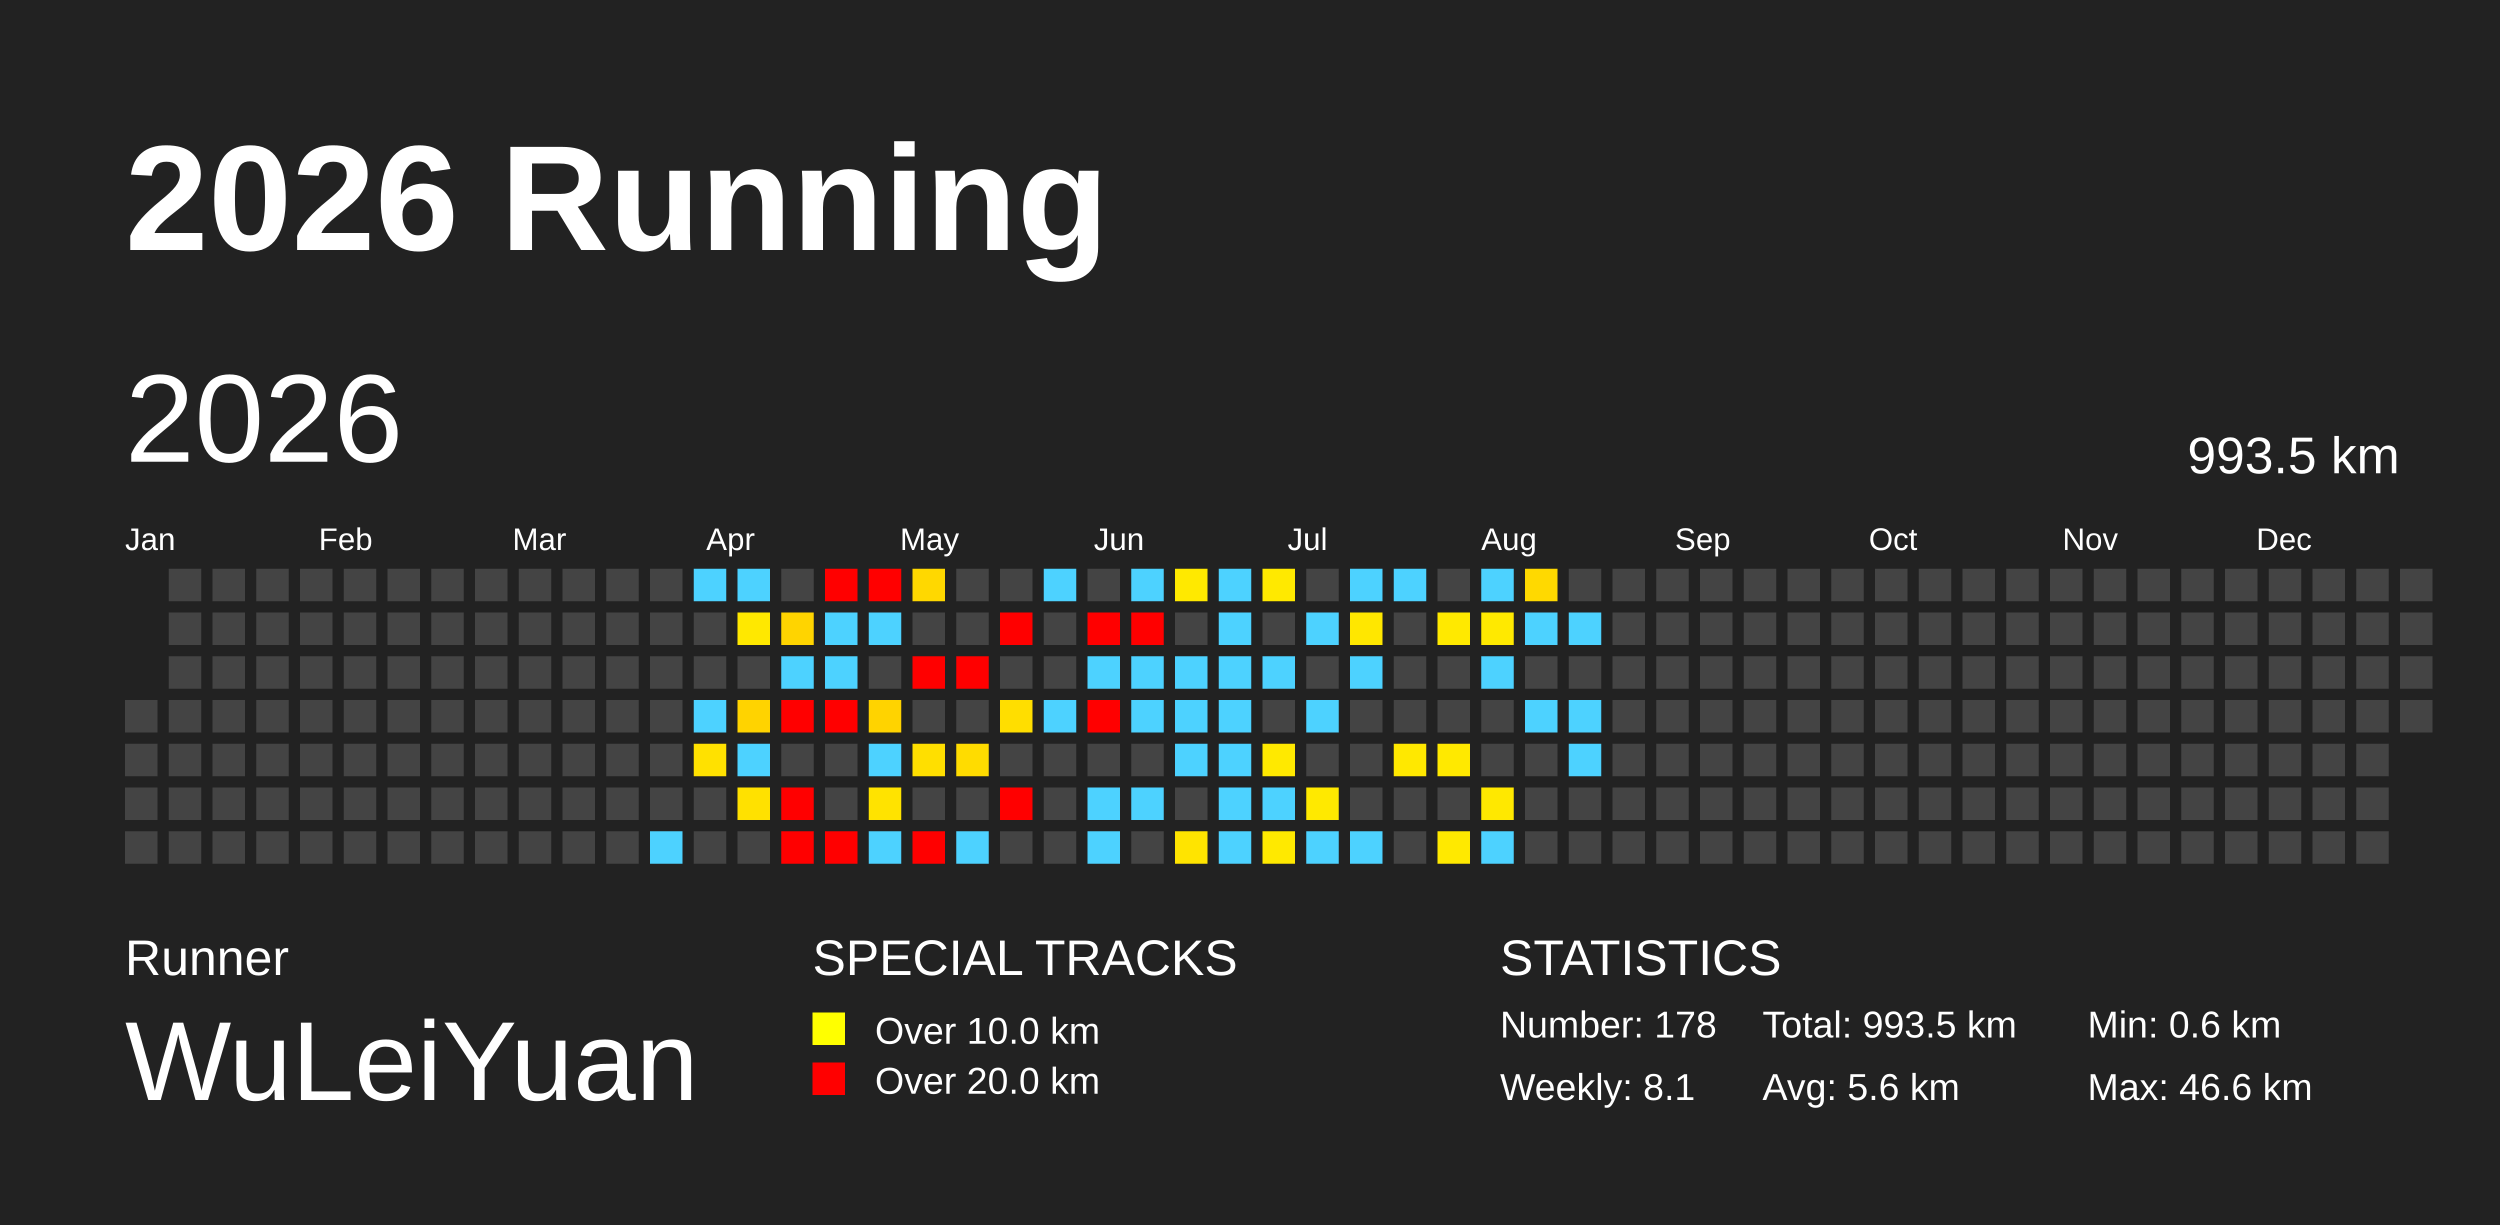
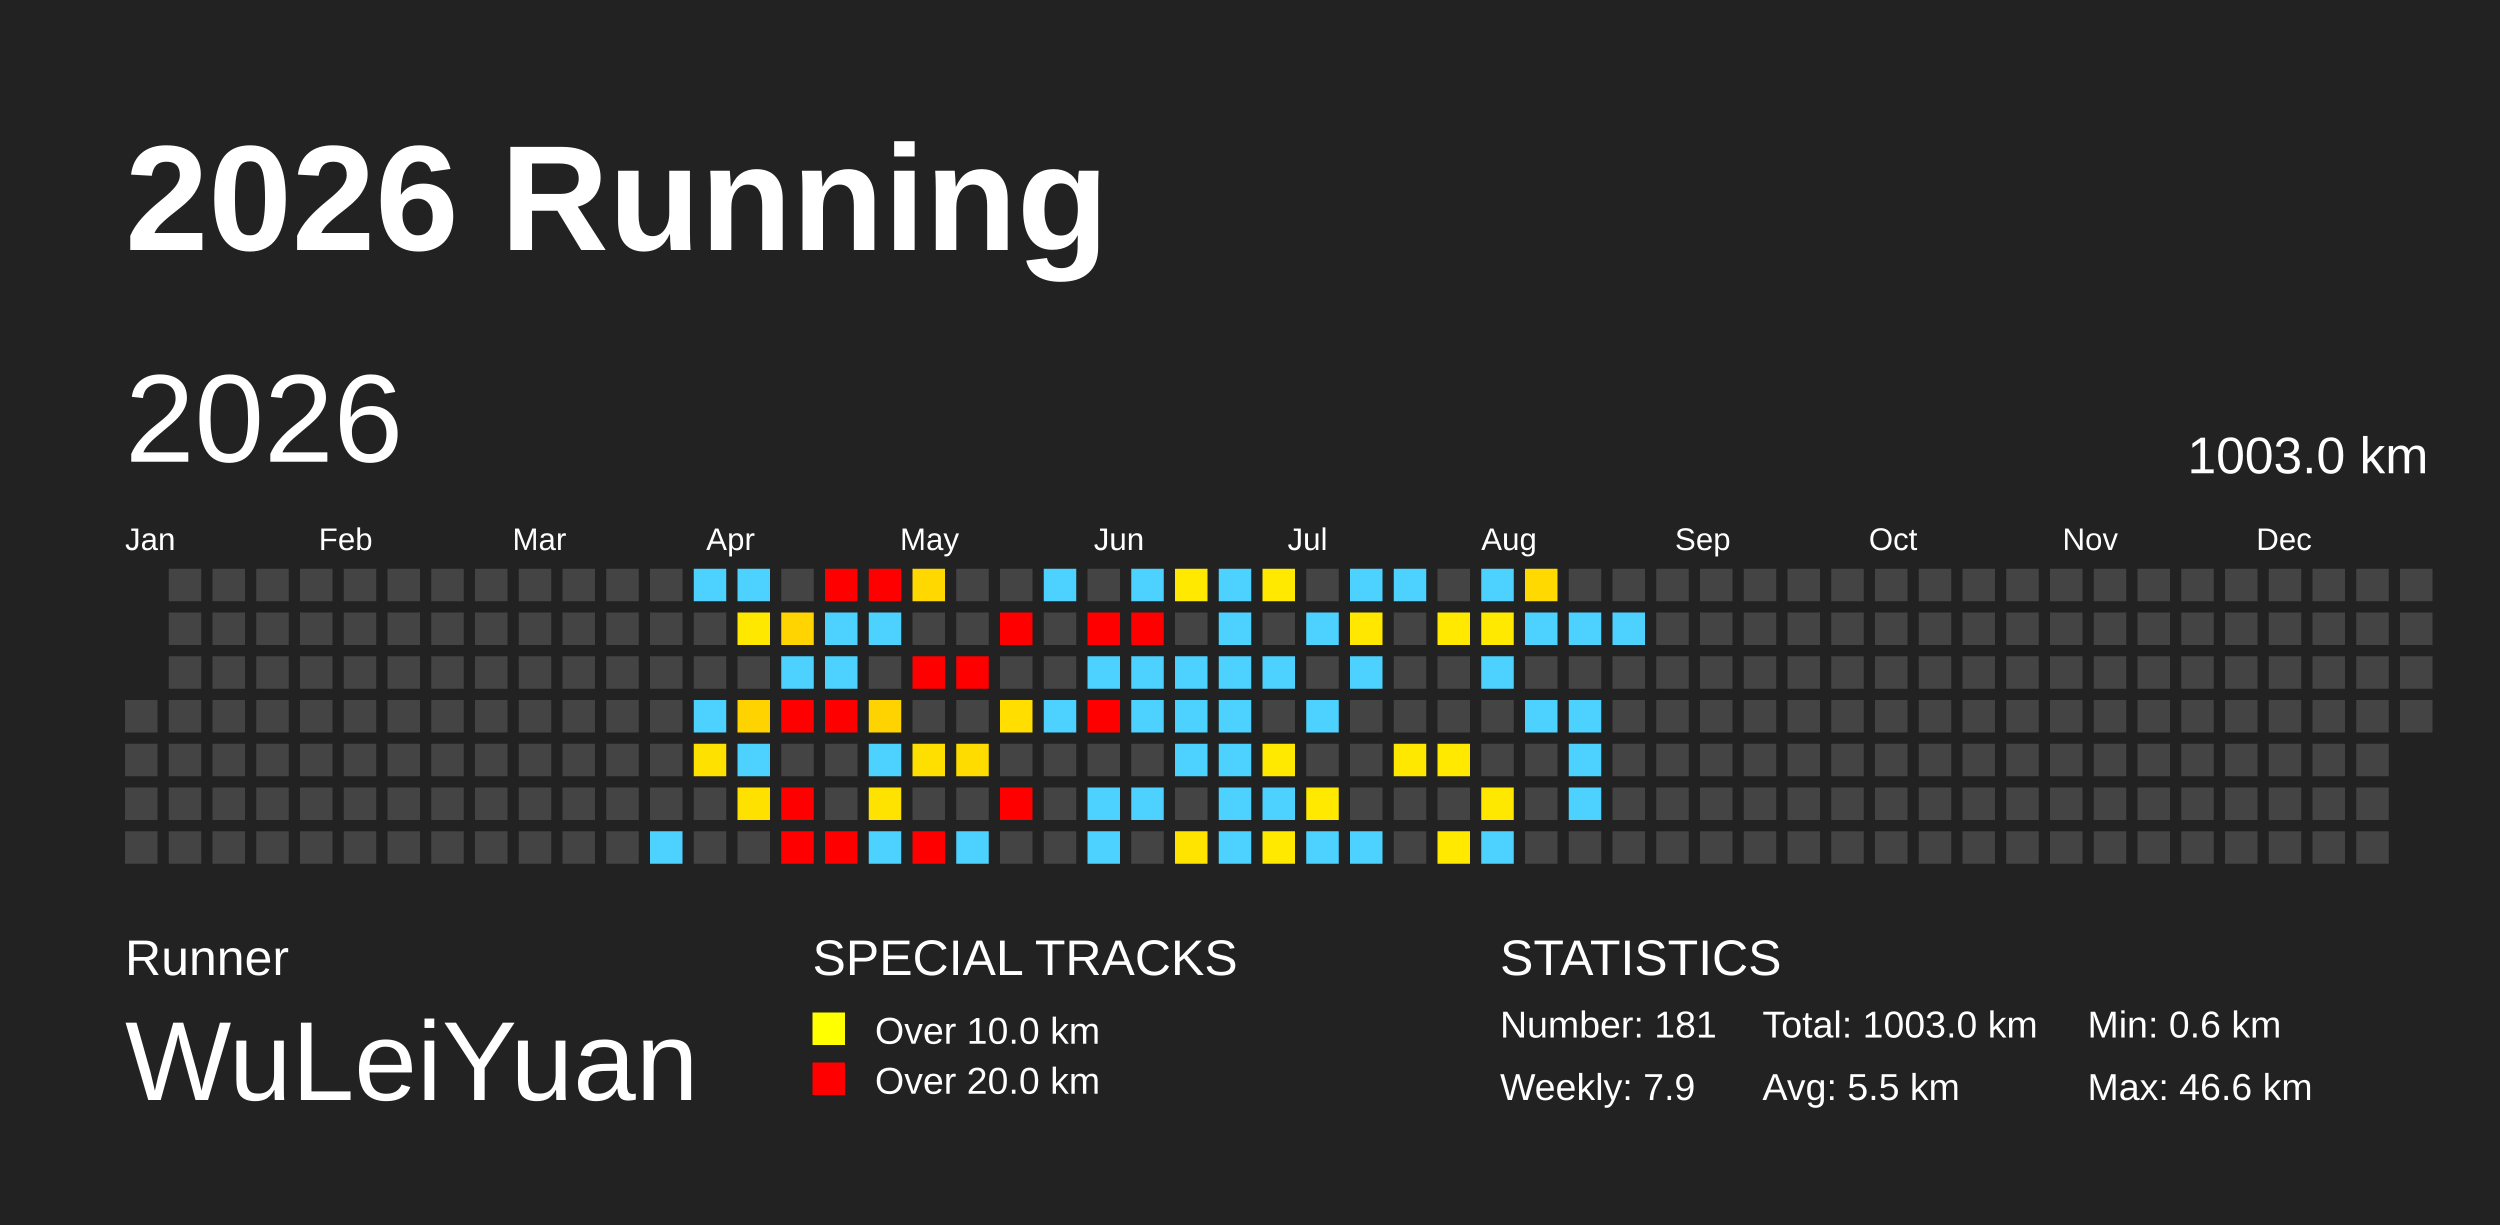
<svg xmlns="http://www.w3.org/2000/svg" baseProfile="full" height="98mm" version="1.1" viewBox="0,0,200,98" width="200mm">
  <defs />
  <rect fill="#222222" height="98" width="200" x="0" y="0" />
  <text fill="#FFFFFF" style="font-size:12px; font-family:Arial; font-weight:bold;" x="10" y="20">2026 Running</text>
  <text fill="#FFFFFF" style="font-size:4px; font-family:Arial" x="10" y="78">Runner</text>
  <text fill="#FFFFFF" style="font-size:9px; font-family:Arial" x="10" y="88">WuLeiYuan</text>
  <text fill="#FFFFFF" style="font-size:4px; font-family:Arial" x="65" y="78">SPECIAL TRACKS</text>
  <rect fill="yellow" height="2.6" width="2.6" x="65" y="81" />
  <text fill="#FFFFFF" style="font-size:3px; font-family:Arial" x="70" y="83.5">Over 10.0 km</text>
  <rect fill="red" height="2.6" width="2.6" x="65" y="85" />
  <text fill="#FFFFFF" style="font-size:3px; font-family:Arial" x="70" y="87.5">Over 20.0 km</text>
  <text fill="#FFFFFF" style="font-size:4px; font-family:Arial" x="120" y="78">STATISTICS</text>
-   <text fill="#FFFFFF" style="font-size:3px; font-family:Arial" x="120" y="83">Number: 178</text>
-   <text fill="#FFFFFF" style="font-size:3px; font-family:Arial" x="120" y="88">Weekly: 8.1</text>
-   <text fill="#FFFFFF" style="font-size:3px; font-family:Arial" x="141" y="83">Total: 993.5 km</text>
-   <text fill="#FFFFFF" style="font-size:3px; font-family:Arial" x="141" y="88">Avg: 5.6 km</text>
+   <text fill="#FFFFFF" style="font-size:3px; font-family:Arial" x="120" y="83">Number: 181</text>
+   <text fill="#FFFFFF" style="font-size:3px; font-family:Arial" x="120" y="88">Weekly: 7.9</text>
+   <text fill="#FFFFFF" style="font-size:3px; font-family:Arial" x="141" y="83">Total: 1003.0 km</text>
+   <text fill="#FFFFFF" style="font-size:3px; font-family:Arial" x="141" y="88">Avg: 5.5 km</text>
  <text fill="#FFFFFF" style="font-size:3px; font-family:Arial" x="167" y="83">Min: 0.6 km</text>
  <text fill="#FFFFFF" style="font-size:3px; font-family:Arial" x="167" y="88">Max: 46.6 km</text>
  <text dominant-baseline="hanging" fill="#FFFFFF" style="font-size:10.0px; font-family:Arial;" x="10" y="30">2026</text>
-   <text dominant-baseline="hanging" fill="#FFFFFF" style="font-size:4.125px; font-family:Arial;" x="175" y="35">993.5 km</text>
+   <text dominant-baseline="hanging" fill="#FFFFFF" style="font-size:4.125px; font-family:Arial;" x="175" y="35">1003.0 km</text>
  <text fill="#FFFFFF" style="font-size:2.5px; font-family:Arial" x="10.0" y="44">Jan</text>
  <text fill="#FFFFFF" style="font-size:2.5px; font-family:Arial" x="25.5" y="44">Feb</text>
  <text fill="#FFFFFF" style="font-size:2.5px; font-family:Arial" x="41.0" y="44">Mar</text>
  <text fill="#FFFFFF" style="font-size:2.5px; font-family:Arial" x="56.5" y="44">Apr</text>
  <text fill="#FFFFFF" style="font-size:2.5px; font-family:Arial" x="72.0" y="44">May</text>
  <text fill="#FFFFFF" style="font-size:2.5px; font-family:Arial" x="87.5" y="44">Jun</text>
  <text fill="#FFFFFF" style="font-size:2.5px; font-family:Arial" x="103.0" y="44">Jul</text>
  <text fill="#FFFFFF" style="font-size:2.5px; font-family:Arial" x="118.5" y="44">Aug</text>
  <text fill="#FFFFFF" style="font-size:2.5px; font-family:Arial" x="134.0" y="44">Sep</text>
  <text fill="#FFFFFF" style="font-size:2.5px; font-family:Arial" x="149.5" y="44">Oct</text>
  <text fill="#FFFFFF" style="font-size:2.5px; font-family:Arial" x="165.0" y="44">Nov</text>
  <text fill="#FFFFFF" style="font-size:2.5px; font-family:Arial" x="180.5" y="44">Dec</text>
  <rect fill="#444444" height="2.6" width="2.6" x="10.0" y="56.0" />
  <rect fill="#444444" height="2.6" width="2.6" x="10.0" y="59.5" />
  <rect fill="#444444" height="2.6" width="2.6" x="10.0" y="63.0" />
  <rect fill="#444444" height="2.6" width="2.6" x="10.0" y="66.5" />
  <rect fill="#444444" height="2.6" width="2.6" x="13.5" y="45.5" />
  <rect fill="#444444" height="2.6" width="2.6" x="13.5" y="49.0" />
  <rect fill="#444444" height="2.6" width="2.6" x="13.5" y="52.5" />
  <rect fill="#444444" height="2.6" width="2.6" x="13.5" y="56.0" />
  <rect fill="#444444" height="2.6" width="2.6" x="13.5" y="59.5" />
  <rect fill="#444444" height="2.6" width="2.6" x="13.5" y="63.0" />
  <rect fill="#444444" height="2.6" width="2.6" x="13.5" y="66.5" />
  <rect fill="#444444" height="2.6" width="2.6" x="17.0" y="45.5" />
  <rect fill="#444444" height="2.6" width="2.6" x="17.0" y="49.0" />
  <rect fill="#444444" height="2.6" width="2.6" x="17.0" y="52.5" />
  <rect fill="#444444" height="2.6" width="2.6" x="17.0" y="56.0" />
  <rect fill="#444444" height="2.6" width="2.6" x="17.0" y="59.5" />
  <rect fill="#444444" height="2.6" width="2.6" x="17.0" y="63.0" />
  <rect fill="#444444" height="2.6" width="2.6" x="17.0" y="66.5" />
  <rect fill="#444444" height="2.6" width="2.6" x="20.5" y="45.5" />
  <rect fill="#444444" height="2.6" width="2.6" x="20.5" y="49.0" />
  <rect fill="#444444" height="2.6" width="2.6" x="20.5" y="52.5" />
  <rect fill="#444444" height="2.6" width="2.6" x="20.5" y="56.0" />
  <rect fill="#444444" height="2.6" width="2.6" x="20.5" y="59.5" />
  <rect fill="#444444" height="2.6" width="2.6" x="20.5" y="63.0" />
  <rect fill="#444444" height="2.6" width="2.6" x="20.5" y="66.5" />
  <rect fill="#444444" height="2.6" width="2.6" x="24.0" y="45.5" />
  <rect fill="#444444" height="2.6" width="2.6" x="24.0" y="49.0" />
  <rect fill="#444444" height="2.6" width="2.6" x="24.0" y="52.5" />
  <rect fill="#444444" height="2.6" width="2.6" x="24.0" y="56.0" />
  <rect fill="#444444" height="2.6" width="2.6" x="24.0" y="59.5" />
  <rect fill="#444444" height="2.6" width="2.6" x="24.0" y="63.0" />
  <rect fill="#444444" height="2.6" width="2.6" x="24.0" y="66.5" />
  <rect fill="#444444" height="2.6" width="2.6" x="27.5" y="45.5" />
  <rect fill="#444444" height="2.6" width="2.6" x="27.5" y="49.0" />
  <rect fill="#444444" height="2.6" width="2.6" x="27.5" y="52.5" />
  <rect fill="#444444" height="2.6" width="2.6" x="27.5" y="56.0" />
  <rect fill="#444444" height="2.6" width="2.6" x="27.5" y="59.5" />
  <rect fill="#444444" height="2.6" width="2.6" x="27.5" y="63.0" />
  <rect fill="#444444" height="2.6" width="2.6" x="27.5" y="66.5" />
  <rect fill="#444444" height="2.6" width="2.6" x="31.0" y="45.5" />
  <rect fill="#444444" height="2.6" width="2.6" x="31.0" y="49.0" />
  <rect fill="#444444" height="2.6" width="2.6" x="31.0" y="52.5" />
  <rect fill="#444444" height="2.6" width="2.6" x="31.0" y="56.0" />
  <rect fill="#444444" height="2.6" width="2.6" x="31.0" y="59.5" />
  <rect fill="#444444" height="2.6" width="2.6" x="31.0" y="63.0" />
  <rect fill="#444444" height="2.6" width="2.6" x="31.0" y="66.5" />
  <rect fill="#444444" height="2.6" width="2.6" x="34.5" y="45.5" />
  <rect fill="#444444" height="2.6" width="2.6" x="34.5" y="49.0" />
  <rect fill="#444444" height="2.6" width="2.6" x="34.5" y="52.5" />
  <rect fill="#444444" height="2.6" width="2.6" x="34.5" y="56.0" />
  <rect fill="#444444" height="2.6" width="2.6" x="34.5" y="59.5" />
  <rect fill="#444444" height="2.6" width="2.6" x="34.5" y="63.0" />
  <rect fill="#444444" height="2.6" width="2.6" x="34.5" y="66.5" />
  <rect fill="#444444" height="2.6" width="2.6" x="38.0" y="45.5" />
  <rect fill="#444444" height="2.6" width="2.6" x="38.0" y="49.0" />
  <rect fill="#444444" height="2.6" width="2.6" x="38.0" y="52.5" />
  <rect fill="#444444" height="2.6" width="2.6" x="38.0" y="56.0" />
  <rect fill="#444444" height="2.6" width="2.6" x="38.0" y="59.5" />
  <rect fill="#444444" height="2.6" width="2.6" x="38.0" y="63.0" />
  <rect fill="#444444" height="2.6" width="2.6" x="38.0" y="66.5" />
  <rect fill="#444444" height="2.6" width="2.6" x="41.5" y="45.5" />
  <rect fill="#444444" height="2.6" width="2.6" x="41.5" y="49.0" />
  <rect fill="#444444" height="2.6" width="2.6" x="41.5" y="52.5" />
  <rect fill="#444444" height="2.6" width="2.6" x="41.5" y="56.0" />
  <rect fill="#444444" height="2.6" width="2.6" x="41.5" y="59.5" />
  <rect fill="#444444" height="2.6" width="2.6" x="41.5" y="63.0" />
  <rect fill="#444444" height="2.6" width="2.6" x="41.5" y="66.5" />
  <rect fill="#444444" height="2.6" width="2.6" x="45.0" y="45.5" />
  <rect fill="#444444" height="2.6" width="2.6" x="45.0" y="49.0" />
  <rect fill="#444444" height="2.6" width="2.6" x="45.0" y="52.5" />
  <rect fill="#444444" height="2.6" width="2.6" x="45.0" y="56.0" />
  <rect fill="#444444" height="2.6" width="2.6" x="45.0" y="59.5" />
  <rect fill="#444444" height="2.6" width="2.6" x="45.0" y="63.0" />
  <rect fill="#444444" height="2.6" width="2.6" x="45.0" y="66.5" />
  <rect fill="#444444" height="2.6" width="2.6" x="48.5" y="45.5" />
  <rect fill="#444444" height="2.6" width="2.6" x="48.5" y="49.0" />
  <rect fill="#444444" height="2.6" width="2.6" x="48.5" y="52.5" />
  <rect fill="#444444" height="2.6" width="2.6" x="48.5" y="56.0" />
  <rect fill="#444444" height="2.6" width="2.6" x="48.5" y="59.5" />
  <rect fill="#444444" height="2.6" width="2.6" x="48.5" y="63.0" />
  <rect fill="#444444" height="2.6" width="2.6" x="48.5" y="66.5" />
  <rect fill="#444444" height="2.6" width="2.6" x="52.0" y="45.5" />
  <rect fill="#444444" height="2.6" width="2.6" x="52.0" y="49.0" />
  <rect fill="#444444" height="2.6" width="2.6" x="52.0" y="52.5" />
  <rect fill="#444444" height="2.6" width="2.6" x="52.0" y="56.0" />
  <rect fill="#444444" height="2.6" width="2.6" x="52.0" y="59.5" />
  <rect fill="#444444" height="2.6" width="2.6" x="52.0" y="63.0" />
  <rect fill="#4dd2ff" height="2.6" width="2.6" x="52.0" y="66.5" />
  <rect fill="#4dd2ff" height="2.6" width="2.6" x="55.5" y="45.5" />
  <rect fill="#444444" height="2.6" width="2.6" x="55.5" y="49.0" />
  <rect fill="#444444" height="2.6" width="2.6" x="55.5" y="52.5" />
  <rect fill="#4dd2ff" height="2.6" width="2.6" x="55.5" y="56.0" />
  <rect fill="#ffe100" height="2.6" width="2.6" x="55.5" y="59.5" />
  <rect fill="#444444" height="2.6" width="2.6" x="55.5" y="63.0" />
  <rect fill="#444444" height="2.6" width="2.6" x="55.5" y="66.5" />
  <rect fill="#4dd2ff" height="2.6" width="2.6" x="59.0" y="45.5" />
  <rect fill="#ffe800" height="2.6" width="2.6" x="59.0" y="49.0" />
  <rect fill="#444444" height="2.6" width="2.6" x="59.0" y="52.5" />
  <rect fill="#ffd300" height="2.6" width="2.6" x="59.0" y="56.0" />
  <rect fill="#4dd2ff" height="2.6" width="2.6" x="59.0" y="59.5" />
  <rect fill="#ffe100" height="2.6" width="2.6" x="59.0" y="63.0" />
  <rect fill="#444444" height="2.6" width="2.6" x="59.0" y="66.5" />
  <rect fill="#444444" height="2.6" width="2.6" x="62.5" y="45.5" />
  <rect fill="#ffd400" height="2.6" width="2.6" x="62.5" y="49.0" />
  <rect fill="#4dd2ff" height="2.6" width="2.6" x="62.5" y="52.5" />
  <rect fill="red" height="2.6" width="2.6" x="62.5" y="56.0" />
  <rect fill="#444444" height="2.6" width="2.6" x="62.5" y="59.5" />
  <rect fill="red" height="2.6" width="2.6" x="62.5" y="63.0" />
  <rect fill="red" height="2.6" width="2.6" x="62.5" y="66.5" />
  <rect fill="red" height="2.6" width="2.6" x="66.0" y="45.5" />
  <rect fill="#4dd2ff" height="2.6" width="2.6" x="66.0" y="49.0" />
  <rect fill="#4dd2ff" height="2.6" width="2.6" x="66.0" y="52.5" />
  <rect fill="red" height="2.6" width="2.6" x="66.0" y="56.0" />
  <rect fill="#444444" height="2.6" width="2.6" x="66.0" y="59.5" />
  <rect fill="#444444" height="2.6" width="2.6" x="66.0" y="63.0" />
  <rect fill="red" height="2.6" width="2.6" x="66.0" y="66.5" />
  <rect fill="red" height="2.6" width="2.6" x="69.5" y="45.5" />
  <rect fill="#4dd2ff" height="2.6" width="2.6" x="69.5" y="49.0" />
  <rect fill="#444444" height="2.6" width="2.6" x="69.5" y="52.5" />
  <rect fill="#ffd300" height="2.6" width="2.6" x="69.5" y="56.0" />
  <rect fill="#4dd2ff" height="2.6" width="2.6" x="69.5" y="59.5" />
  <rect fill="#ffe300" height="2.6" width="2.6" x="69.5" y="63.0" />
  <rect fill="#4dd2ff" height="2.6" width="2.6" x="69.5" y="66.5" />
  <rect fill="#ffd800" height="2.6" width="2.6" x="73.0" y="45.5" />
  <rect fill="#444444" height="2.6" width="2.6" x="73.0" y="49.0" />
  <rect fill="red" height="2.6" width="2.6" x="73.0" y="52.5" />
  <rect fill="#444444" height="2.6" width="2.6" x="73.0" y="56.0" />
  <rect fill="#ffdf00" height="2.6" width="2.6" x="73.0" y="59.5" />
  <rect fill="#444444" height="2.6" width="2.6" x="73.0" y="63.0" />
  <rect fill="red" height="2.6" width="2.6" x="73.0" y="66.5" />
  <rect fill="#444444" height="2.6" width="2.6" x="76.5" y="45.5" />
  <rect fill="#444444" height="2.6" width="2.6" x="76.5" y="49.0" />
  <rect fill="red" height="2.6" width="2.6" x="76.5" y="52.5" />
  <rect fill="#444444" height="2.6" width="2.6" x="76.5" y="56.0" />
  <rect fill="#ffdc00" height="2.6" width="2.6" x="76.5" y="59.5" />
  <rect fill="#444444" height="2.6" width="2.6" x="76.5" y="63.0" />
  <rect fill="#4dd2ff" height="2.6" width="2.6" x="76.5" y="66.5" />
  <rect fill="#444444" height="2.6" width="2.6" x="80.0" y="45.5" />
  <rect fill="red" height="2.6" width="2.6" x="80.0" y="49.0" />
  <rect fill="#444444" height="2.6" width="2.6" x="80.0" y="52.5" />
  <rect fill="#ffde00" height="2.6" width="2.6" x="80.0" y="56.0" />
  <rect fill="#444444" height="2.6" width="2.6" x="80.0" y="59.5" />
  <rect fill="red" height="2.6" width="2.6" x="80.0" y="63.0" />
  <rect fill="#444444" height="2.6" width="2.6" x="80.0" y="66.5" />
  <rect fill="#4dd2ff" height="2.6" width="2.6" x="83.5" y="45.5" />
  <rect fill="#444444" height="2.6" width="2.6" x="83.5" y="49.0" />
  <rect fill="#444444" height="2.6" width="2.6" x="83.5" y="52.5" />
  <rect fill="#4dd2ff" height="2.6" width="2.6" x="83.5" y="56.0" />
  <rect fill="#444444" height="2.6" width="2.6" x="83.5" y="59.5" />
  <rect fill="#444444" height="2.6" width="2.6" x="83.5" y="63.0" />
  <rect fill="#444444" height="2.6" width="2.6" x="83.5" y="66.5" />
  <rect fill="#444444" height="2.6" width="2.6" x="87.0" y="45.5" />
  <rect fill="red" height="2.6" width="2.6" x="87.0" y="49.0" />
  <rect fill="#4dd2ff" height="2.6" width="2.6" x="87.0" y="52.5" />
  <rect fill="red" height="2.6" width="2.6" x="87.0" y="56.0" />
  <rect fill="#444444" height="2.6" width="2.6" x="87.0" y="59.5" />
  <rect fill="#4dd2ff" height="2.6" width="2.6" x="87.0" y="63.0" />
  <rect fill="#4dd2ff" height="2.6" width="2.6" x="87.0" y="66.5" />
  <rect fill="#4dd2ff" height="2.6" width="2.6" x="90.5" y="45.5" />
  <rect fill="red" height="2.6" width="2.6" x="90.5" y="49.0" />
  <rect fill="#4dd2ff" height="2.6" width="2.6" x="90.5" y="52.5" />
  <rect fill="#4dd2ff" height="2.6" width="2.6" x="90.5" y="56.0" />
  <rect fill="#444444" height="2.6" width="2.6" x="90.5" y="59.5" />
  <rect fill="#4dd2ff" height="2.6" width="2.6" x="90.5" y="63.0" />
  <rect fill="#444444" height="2.6" width="2.6" x="90.5" y="66.5" />
  <rect fill="#ffe900" height="2.6" width="2.6" x="94.0" y="45.5" />
  <rect fill="#444444" height="2.6" width="2.6" x="94.0" y="49.0" />
  <rect fill="#4dd2ff" height="2.6" width="2.6" x="94.0" y="52.5" />
  <rect fill="#4dd2ff" height="2.6" width="2.6" x="94.0" y="56.0" />
  <rect fill="#4dd2ff" height="2.6" width="2.6" x="94.0" y="59.5" />
  <rect fill="#444444" height="2.6" width="2.6" x="94.0" y="63.0" />
  <rect fill="#ffe400" height="2.6" width="2.6" x="94.0" y="66.5" />
  <rect fill="#4dd2ff" height="2.6" width="2.6" x="97.5" y="45.5" />
  <rect fill="#4dd2ff" height="2.6" width="2.6" x="97.5" y="49.0" />
  <rect fill="#4dd2ff" height="2.6" width="2.6" x="97.5" y="52.5" />
  <rect fill="#4dd2ff" height="2.6" width="2.6" x="97.5" y="56.0" />
  <rect fill="#4dd2ff" height="2.6" width="2.6" x="97.5" y="59.5" />
  <rect fill="#4dd2ff" height="2.6" width="2.6" x="97.5" y="63.0" />
  <rect fill="#4dd2ff" height="2.6" width="2.6" x="97.5" y="66.5" />
  <rect fill="#ffe900" height="2.6" width="2.6" x="101.0" y="45.5" />
  <rect fill="#444444" height="2.6" width="2.6" x="101.0" y="49.0" />
  <rect fill="#4dd2ff" height="2.6" width="2.6" x="101.0" y="52.5" />
  <rect fill="#444444" height="2.6" width="2.6" x="101.0" y="56.0" />
  <rect fill="#ffe900" height="2.6" width="2.6" x="101.0" y="59.5" />
  <rect fill="#4dd2ff" height="2.6" width="2.6" x="101.0" y="63.0" />
  <rect fill="#ffe900" height="2.6" width="2.6" x="101.0" y="66.5" />
  <rect fill="#444444" height="2.6" width="2.6" x="104.5" y="45.5" />
  <rect fill="#4dd2ff" height="2.6" width="2.6" x="104.5" y="49.0" />
  <rect fill="#444444" height="2.6" width="2.6" x="104.5" y="52.5" />
  <rect fill="#4dd2ff" height="2.6" width="2.6" x="104.5" y="56.0" />
  <rect fill="#444444" height="2.6" width="2.6" x="104.5" y="59.5" />
  <rect fill="#ffe900" height="2.6" width="2.6" x="104.5" y="63.0" />
  <rect fill="#4dd2ff" height="2.6" width="2.6" x="104.5" y="66.5" />
  <rect fill="#4dd2ff" height="2.6" width="2.6" x="108.0" y="45.5" />
  <rect fill="#ffe700" height="2.6" width="2.6" x="108.0" y="49.0" />
  <rect fill="#4dd2ff" height="2.6" width="2.6" x="108.0" y="52.5" />
  <rect fill="#444444" height="2.6" width="2.6" x="108.0" y="56.0" />
  <rect fill="#444444" height="2.6" width="2.6" x="108.0" y="59.5" />
  <rect fill="#444444" height="2.6" width="2.6" x="108.0" y="63.0" />
  <rect fill="#4dd2ff" height="2.6" width="2.6" x="108.0" y="66.5" />
  <rect fill="#4dd2ff" height="2.6" width="2.6" x="111.5" y="45.5" />
  <rect fill="#444444" height="2.6" width="2.6" x="111.5" y="49.0" />
  <rect fill="#444444" height="2.6" width="2.6" x="111.5" y="52.5" />
  <rect fill="#444444" height="2.6" width="2.6" x="111.5" y="56.0" />
  <rect fill="#ffe800" height="2.6" width="2.6" x="111.5" y="59.5" />
  <rect fill="#444444" height="2.6" width="2.6" x="111.5" y="63.0" />
  <rect fill="#444444" height="2.6" width="2.6" x="111.5" y="66.5" />
  <rect fill="#444444" height="2.6" width="2.6" x="115.0" y="45.5" />
  <rect fill="#ffe900" height="2.6" width="2.6" x="115.0" y="49.0" />
  <rect fill="#444444" height="2.6" width="2.6" x="115.0" y="52.5" />
  <rect fill="#444444" height="2.6" width="2.6" x="115.0" y="56.0" />
  <rect fill="#ffe900" height="2.6" width="2.6" x="115.0" y="59.5" />
  <rect fill="#444444" height="2.6" width="2.6" x="115.0" y="63.0" />
  <rect fill="#ffe900" height="2.6" width="2.6" x="115.0" y="66.5" />
  <rect fill="#4dd2ff" height="2.6" width="2.6" x="118.5" y="45.5" />
  <rect fill="#ffe900" height="2.6" width="2.6" x="118.5" y="49.0" />
  <rect fill="#4dd2ff" height="2.6" width="2.6" x="118.5" y="52.5" />
  <rect fill="#444444" height="2.6" width="2.6" x="118.5" y="56.0" />
  <rect fill="#444444" height="2.6" width="2.6" x="118.5" y="59.5" />
  <rect fill="#ffe800" height="2.6" width="2.6" x="118.5" y="63.0" />
  <rect fill="#4dd2ff" height="2.6" width="2.6" x="118.5" y="66.5" />
  <rect fill="#ffd900" height="2.6" width="2.6" x="122.0" y="45.5" />
  <rect fill="#4dd2ff" height="2.6" width="2.6" x="122.0" y="49.0" />
  <rect fill="#444444" height="2.6" width="2.6" x="122.0" y="52.5" />
  <rect fill="#4dd2ff" height="2.6" width="2.6" x="122.0" y="56.0" />
  <rect fill="#444444" height="2.6" width="2.6" x="122.0" y="59.5" />
  <rect fill="#444444" height="2.6" width="2.6" x="122.0" y="63.0" />
  <rect fill="#444444" height="2.6" width="2.6" x="122.0" y="66.5" />
  <rect fill="#444444" height="2.6" width="2.6" x="125.5" y="45.5" />
  <rect fill="#4dd2ff" height="2.6" width="2.6" x="125.5" y="49.0" />
  <rect fill="#444444" height="2.6" width="2.6" x="125.5" y="52.5" />
  <rect fill="#4dd2ff" height="2.6" width="2.6" x="125.5" y="56.0" />
  <rect fill="#4dd2ff" height="2.6" width="2.6" x="125.5" y="59.5" />
-   <rect fill="#444444" height="2.6" width="2.6" x="125.5" y="63.0" />
+   <rect fill="#4dd2ff" height="2.6" width="2.6" x="125.5" y="63.0" />
  <rect fill="#444444" height="2.6" width="2.6" x="125.5" y="66.5" />
  <rect fill="#444444" height="2.6" width="2.6" x="129.0" y="45.5" />
-   <rect fill="#444444" height="2.6" width="2.6" x="129.0" y="49.0" />
+   <rect fill="#4dd2ff" height="2.6" width="2.6" x="129.0" y="49.0" />
  <rect fill="#444444" height="2.6" width="2.6" x="129.0" y="52.5" />
  <rect fill="#444444" height="2.6" width="2.6" x="129.0" y="56.0" />
  <rect fill="#444444" height="2.6" width="2.6" x="129.0" y="59.5" />
  <rect fill="#444444" height="2.6" width="2.6" x="129.0" y="63.0" />
  <rect fill="#444444" height="2.6" width="2.6" x="129.0" y="66.5" />
  <rect fill="#444444" height="2.6" width="2.6" x="132.5" y="45.5" />
  <rect fill="#444444" height="2.6" width="2.6" x="132.5" y="49.0" />
  <rect fill="#444444" height="2.6" width="2.6" x="132.5" y="52.5" />
  <rect fill="#444444" height="2.6" width="2.6" x="132.5" y="56.0" />
  <rect fill="#444444" height="2.6" width="2.6" x="132.5" y="59.5" />
  <rect fill="#444444" height="2.6" width="2.6" x="132.5" y="63.0" />
  <rect fill="#444444" height="2.6" width="2.6" x="132.5" y="66.5" />
  <rect fill="#444444" height="2.6" width="2.6" x="136.0" y="45.5" />
  <rect fill="#444444" height="2.6" width="2.6" x="136.0" y="49.0" />
  <rect fill="#444444" height="2.6" width="2.6" x="136.0" y="52.5" />
  <rect fill="#444444" height="2.6" width="2.6" x="136.0" y="56.0" />
  <rect fill="#444444" height="2.6" width="2.6" x="136.0" y="59.5" />
  <rect fill="#444444" height="2.6" width="2.6" x="136.0" y="63.0" />
  <rect fill="#444444" height="2.6" width="2.6" x="136.0" y="66.5" />
  <rect fill="#444444" height="2.6" width="2.6" x="139.5" y="45.5" />
  <rect fill="#444444" height="2.6" width="2.6" x="139.5" y="49.0" />
  <rect fill="#444444" height="2.6" width="2.6" x="139.5" y="52.5" />
  <rect fill="#444444" height="2.6" width="2.6" x="139.5" y="56.0" />
  <rect fill="#444444" height="2.6" width="2.6" x="139.5" y="59.5" />
  <rect fill="#444444" height="2.6" width="2.6" x="139.5" y="63.0" />
  <rect fill="#444444" height="2.6" width="2.6" x="139.5" y="66.5" />
  <rect fill="#444444" height="2.6" width="2.6" x="143.0" y="45.5" />
  <rect fill="#444444" height="2.6" width="2.6" x="143.0" y="49.0" />
  <rect fill="#444444" height="2.6" width="2.6" x="143.0" y="52.5" />
  <rect fill="#444444" height="2.6" width="2.6" x="143.0" y="56.0" />
  <rect fill="#444444" height="2.6" width="2.6" x="143.0" y="59.5" />
  <rect fill="#444444" height="2.6" width="2.6" x="143.0" y="63.0" />
  <rect fill="#444444" height="2.6" width="2.6" x="143.0" y="66.5" />
  <rect fill="#444444" height="2.6" width="2.6" x="146.5" y="45.5" />
  <rect fill="#444444" height="2.6" width="2.6" x="146.5" y="49.0" />
  <rect fill="#444444" height="2.6" width="2.6" x="146.5" y="52.5" />
  <rect fill="#444444" height="2.6" width="2.6" x="146.5" y="56.0" />
  <rect fill="#444444" height="2.6" width="2.6" x="146.5" y="59.5" />
  <rect fill="#444444" height="2.6" width="2.6" x="146.5" y="63.0" />
  <rect fill="#444444" height="2.6" width="2.6" x="146.5" y="66.5" />
  <rect fill="#444444" height="2.6" width="2.6" x="150.0" y="45.5" />
  <rect fill="#444444" height="2.6" width="2.6" x="150.0" y="49.0" />
  <rect fill="#444444" height="2.6" width="2.6" x="150.0" y="52.5" />
  <rect fill="#444444" height="2.6" width="2.6" x="150.0" y="56.0" />
  <rect fill="#444444" height="2.6" width="2.6" x="150.0" y="59.5" />
  <rect fill="#444444" height="2.6" width="2.6" x="150.0" y="63.0" />
  <rect fill="#444444" height="2.6" width="2.6" x="150.0" y="66.5" />
  <rect fill="#444444" height="2.6" width="2.6" x="153.5" y="45.5" />
  <rect fill="#444444" height="2.6" width="2.6" x="153.5" y="49.0" />
  <rect fill="#444444" height="2.6" width="2.6" x="153.5" y="52.5" />
  <rect fill="#444444" height="2.6" width="2.6" x="153.5" y="56.0" />
  <rect fill="#444444" height="2.6" width="2.6" x="153.5" y="59.5" />
  <rect fill="#444444" height="2.6" width="2.6" x="153.5" y="63.0" />
  <rect fill="#444444" height="2.6" width="2.6" x="153.5" y="66.5" />
  <rect fill="#444444" height="2.6" width="2.6" x="157.0" y="45.5" />
  <rect fill="#444444" height="2.6" width="2.6" x="157.0" y="49.0" />
  <rect fill="#444444" height="2.6" width="2.6" x="157.0" y="52.5" />
  <rect fill="#444444" height="2.6" width="2.6" x="157.0" y="56.0" />
  <rect fill="#444444" height="2.6" width="2.6" x="157.0" y="59.5" />
  <rect fill="#444444" height="2.6" width="2.6" x="157.0" y="63.0" />
  <rect fill="#444444" height="2.6" width="2.6" x="157.0" y="66.5" />
  <rect fill="#444444" height="2.6" width="2.6" x="160.5" y="45.5" />
  <rect fill="#444444" height="2.6" width="2.6" x="160.5" y="49.0" />
  <rect fill="#444444" height="2.6" width="2.6" x="160.5" y="52.5" />
  <rect fill="#444444" height="2.6" width="2.6" x="160.5" y="56.0" />
  <rect fill="#444444" height="2.6" width="2.6" x="160.5" y="59.5" />
  <rect fill="#444444" height="2.6" width="2.6" x="160.5" y="63.0" />
  <rect fill="#444444" height="2.6" width="2.6" x="160.5" y="66.5" />
  <rect fill="#444444" height="2.6" width="2.6" x="164.0" y="45.5" />
  <rect fill="#444444" height="2.6" width="2.6" x="164.0" y="49.0" />
  <rect fill="#444444" height="2.6" width="2.6" x="164.0" y="52.5" />
  <rect fill="#444444" height="2.6" width="2.6" x="164.0" y="56.0" />
  <rect fill="#444444" height="2.6" width="2.6" x="164.0" y="59.5" />
  <rect fill="#444444" height="2.6" width="2.6" x="164.0" y="63.0" />
  <rect fill="#444444" height="2.6" width="2.6" x="164.0" y="66.5" />
  <rect fill="#444444" height="2.6" width="2.6" x="167.5" y="45.5" />
  <rect fill="#444444" height="2.6" width="2.6" x="167.5" y="49.0" />
  <rect fill="#444444" height="2.6" width="2.6" x="167.5" y="52.5" />
  <rect fill="#444444" height="2.6" width="2.6" x="167.5" y="56.0" />
  <rect fill="#444444" height="2.6" width="2.6" x="167.5" y="59.5" />
  <rect fill="#444444" height="2.6" width="2.6" x="167.5" y="63.0" />
  <rect fill="#444444" height="2.6" width="2.6" x="167.5" y="66.5" />
  <rect fill="#444444" height="2.6" width="2.6" x="171.0" y="45.5" />
  <rect fill="#444444" height="2.6" width="2.6" x="171.0" y="49.0" />
  <rect fill="#444444" height="2.6" width="2.6" x="171.0" y="52.5" />
  <rect fill="#444444" height="2.6" width="2.6" x="171.0" y="56.0" />
  <rect fill="#444444" height="2.6" width="2.6" x="171.0" y="59.5" />
  <rect fill="#444444" height="2.6" width="2.6" x="171.0" y="63.0" />
  <rect fill="#444444" height="2.6" width="2.6" x="171.0" y="66.5" />
  <rect fill="#444444" height="2.6" width="2.6" x="174.5" y="45.5" />
  <rect fill="#444444" height="2.6" width="2.6" x="174.5" y="49.0" />
  <rect fill="#444444" height="2.6" width="2.6" x="174.5" y="52.5" />
  <rect fill="#444444" height="2.6" width="2.6" x="174.5" y="56.0" />
  <rect fill="#444444" height="2.6" width="2.6" x="174.5" y="59.5" />
  <rect fill="#444444" height="2.6" width="2.6" x="174.5" y="63.0" />
  <rect fill="#444444" height="2.6" width="2.6" x="174.5" y="66.5" />
  <rect fill="#444444" height="2.6" width="2.6" x="178.0" y="45.5" />
  <rect fill="#444444" height="2.6" width="2.6" x="178.0" y="49.0" />
  <rect fill="#444444" height="2.6" width="2.6" x="178.0" y="52.5" />
  <rect fill="#444444" height="2.6" width="2.6" x="178.0" y="56.0" />
  <rect fill="#444444" height="2.6" width="2.6" x="178.0" y="59.5" />
  <rect fill="#444444" height="2.6" width="2.6" x="178.0" y="63.0" />
  <rect fill="#444444" height="2.6" width="2.6" x="178.0" y="66.5" />
  <rect fill="#444444" height="2.6" width="2.6" x="181.5" y="45.5" />
  <rect fill="#444444" height="2.6" width="2.6" x="181.5" y="49.0" />
  <rect fill="#444444" height="2.6" width="2.6" x="181.5" y="52.5" />
  <rect fill="#444444" height="2.6" width="2.6" x="181.5" y="56.0" />
  <rect fill="#444444" height="2.6" width="2.6" x="181.5" y="59.5" />
  <rect fill="#444444" height="2.6" width="2.6" x="181.5" y="63.0" />
  <rect fill="#444444" height="2.6" width="2.6" x="181.5" y="66.5" />
  <rect fill="#444444" height="2.6" width="2.6" x="185.0" y="45.5" />
  <rect fill="#444444" height="2.6" width="2.6" x="185.0" y="49.0" />
  <rect fill="#444444" height="2.6" width="2.6" x="185.0" y="52.5" />
  <rect fill="#444444" height="2.6" width="2.6" x="185.0" y="56.0" />
  <rect fill="#444444" height="2.6" width="2.6" x="185.0" y="59.5" />
  <rect fill="#444444" height="2.6" width="2.6" x="185.0" y="63.0" />
  <rect fill="#444444" height="2.6" width="2.6" x="185.0" y="66.5" />
  <rect fill="#444444" height="2.6" width="2.6" x="188.5" y="45.5" />
  <rect fill="#444444" height="2.6" width="2.6" x="188.5" y="49.0" />
  <rect fill="#444444" height="2.6" width="2.6" x="188.5" y="52.5" />
  <rect fill="#444444" height="2.6" width="2.6" x="188.5" y="56.0" />
  <rect fill="#444444" height="2.6" width="2.6" x="188.5" y="59.5" />
  <rect fill="#444444" height="2.6" width="2.6" x="188.5" y="63.0" />
  <rect fill="#444444" height="2.6" width="2.6" x="188.5" y="66.5" />
  <rect fill="#444444" height="2.6" width="2.6" x="192.0" y="45.5" />
  <rect fill="#444444" height="2.6" width="2.6" x="192.0" y="49.0" />
  <rect fill="#444444" height="2.6" width="2.6" x="192.0" y="52.5" />
  <rect fill="#444444" height="2.6" width="2.6" x="192.0" y="56.0" />
</svg>
